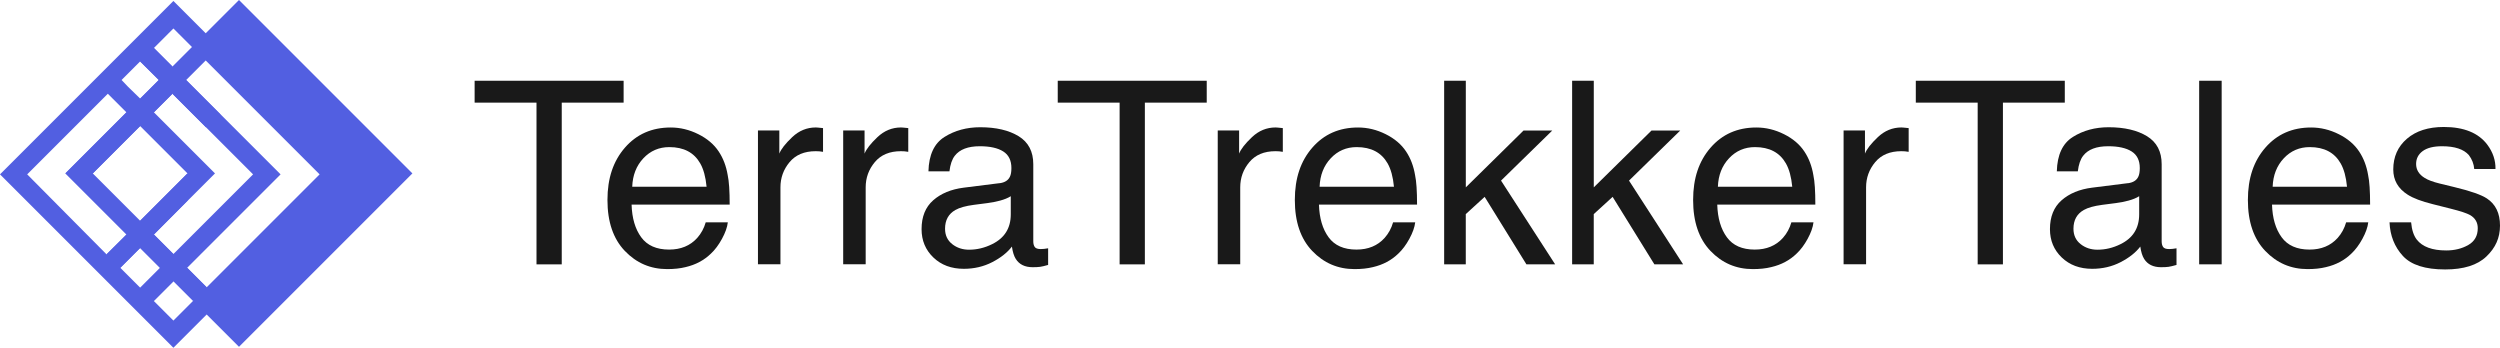
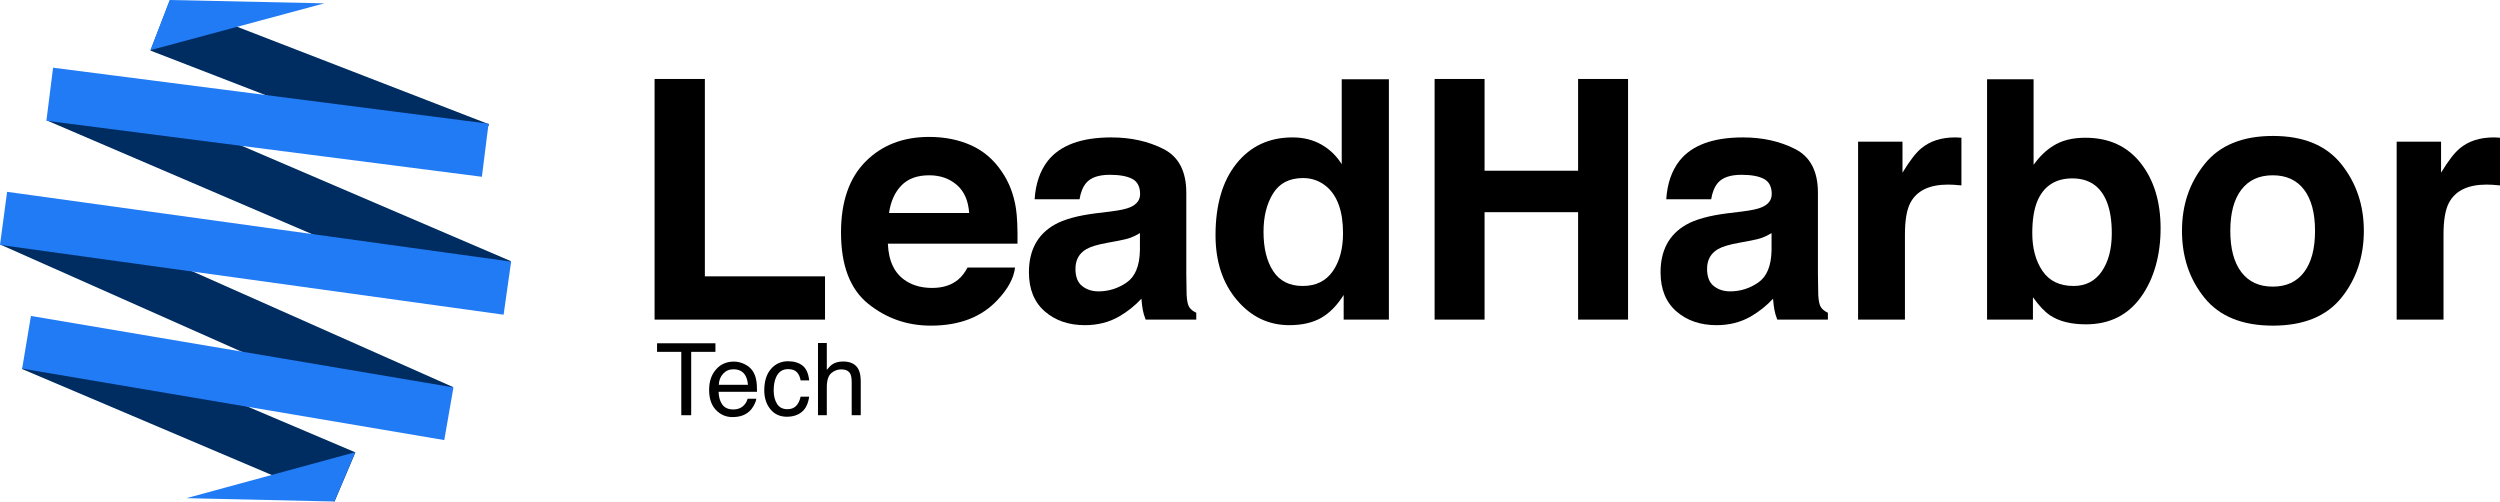
- <svg xmlns="http://www.w3.org/2000/svg" id="Capa_2" data-name="Capa 2" viewBox="0 0 6763.35 940.83">
+ <svg xmlns="http://www.w3.org/2000/svg" id="Capa_2" data-name="Capa 2" viewBox="0 0 4513.72 905.74">
  <defs>
    <style>
      .cls-1 {
-         fill: #525fe1;
+         fill: #000;
      }

-       .cls-1, .cls-2 {
+       .cls-1, .cls-2, .cls-3 {
        stroke-width: 0px;
      }

-       .cls-3 {
+       .cls-2 {
+         fill: #217bf4;
+       }
+ 
+       .cls-4 {
        isolation: isolate;
      }

-       .cls-2 {
-         fill: #191919;
+       .cls-3 {
+         fill: #002d61;
      }
    </style>
  </defs>
  <g id="Capa_1-2" data-name="Capa 1">
-     <g id="Capa_1-2" data-name="Capa 1-2">
-       <g id="Tech_Properties" data-name="Tech Properties">
-         <g class="cls-3">
-           <path class="cls-2" d="M1687.09,218.46v59.2h-167.39v437.53h-68.29v-437.53h-167.39v-59.2h403.08Z" />
-           <path class="cls-2" d="M1889.2,363c24.15,12.03,42.5,27.7,55.13,46.83,12.2,18.26,20.25,39.55,24.32,63.88,3.64,16.7,5.37,43.28,5.37,79.8h-265.37c1.13,36.79,9.78,66.21,26.05,88.37,16.27,22.24,41.37,33.32,75.39,33.32,31.76,0,57.13-10.47,76.08-31.42,10.82-12.2,18.44-26.23,23.02-42.24h59.81c-1.56,13.33-6.84,28.13-15.75,44.49-8.91,16.36-18.87,29.69-29.95,40.07-18.52,18-41.37,30.21-68.64,36.53-14.63,3.64-31.25,5.37-49.68,5.37-45.09,0-83.26-16.36-114.6-49.16-31.33-32.8-47-78.68-47-137.79s15.75-105.34,47.34-141.69c31.59-36.27,72.79-54.44,123.77-54.44,25.71,0,50.63,6.06,74.7,18.09h0ZM1911.53,505.12c-2.51-26.4-8.22-47.43-17.22-63.18-16.7-29.25-44.49-43.97-83.52-43.97-27.96,0-51.41,10.13-70.28,30.29-18.96,20.17-29,45.79-30.12,76.95h201.15v-.09Z" />
-           <path class="cls-2" d="M2050.53,352.96h57.82v62.58c4.76-12.2,16.36-27,34.79-44.49,18.44-17.48,39.81-26.23,63.88-26.23,1.13,0,3.03.09,5.71.35,2.68.26,7.36.69,13.85,1.38v64.22c-3.64-.69-6.92-1.13-9.95-1.38-3.03-.26-6.4-.35-9.95-.35-30.64,0-54.18,9.87-70.63,29.6-16.45,19.73-24.67,42.41-24.67,68.12v208.25h-60.85v-362.14.09Z" />
-           <path class="cls-2" d="M2281.11,352.96h57.82v62.58c4.76-12.2,16.36-27,34.79-44.49,18.44-17.48,39.81-26.23,63.88-26.23,1.13,0,3.03.09,5.71.35,2.68.26,7.36.69,13.85,1.38v64.22c-3.64-.69-6.92-1.13-9.95-1.38-3.03-.26-6.4-.35-9.95-.35-30.64,0-54.18,9.87-70.63,29.6-16.45,19.73-24.67,42.41-24.67,68.12v208.25h-60.85v-362.14.09Z" />
-           <path class="cls-2" d="M2704.09,495.69c13.93-1.82,23.37-7.62,28.04-17.57,2.68-5.37,4.07-13.16,4.07-23.37,0-20.77-7.36-35.75-22.16-45.09-14.8-9.35-35.92-14.02-63.36-14.02-31.77,0-54.36,8.57-67.6,25.71-7.44,9.43-12.29,23.54-14.54,42.24h-56.78c1.13-44.66,15.58-75.65,43.45-93.13,27.87-17.48,60.15-26.23,96.85-26.23,42.58,0,77.21,8.14,103.78,24.32,26.4,16.27,39.55,41.46,39.55,75.73v208.59c0,6.32,1.3,11.43,3.89,15.23,2.6,3.81,8.05,5.71,16.36,5.71,2.68,0,5.71-.17,9.09-.52,3.38-.35,7.01-.87,10.82-1.56v45.01c-9.43,2.68-16.7,4.41-21.64,5.11-4.93.69-11.68,1.04-20.25,1.04-20.95,0-36.18-7.44-45.61-22.33-4.93-7.88-8.48-19.04-10.47-33.5-12.38,16.27-30.21,30.29-53.4,42.24-23.2,11.94-48.82,17.92-76.77,17.92-33.58,0-61.02-10.21-82.31-30.64-21.29-20.43-31.94-45.96-31.94-76.6,0-33.58,10.47-59.64,31.42-78.07,20.95-18.44,48.47-29.86,82.49-34.19l97.03-12.2v.17ZM2575.91,660.31c12.81,10.13,28.04,15.23,45.61,15.23,21.38,0,42.15-4.93,62.23-14.89,33.84-16.45,50.72-43.36,50.72-80.84v-48.99c-7.44,4.76-17.05,8.66-28.74,11.86-11.68,3.2-23.2,5.37-34.45,6.75l-36.87,4.76c-22.07,2.94-38.69,7.53-49.68,13.85-18.7,10.56-28.04,27.52-28.04,50.72,0,17.57,6.4,31.42,19.3,41.55h-.09Z" />
-           <path class="cls-2" d="M3264.61,218.46v59.2h-167.39v437.53h-68.29v-437.53h-167.39v-59.2h403.08Z" />
-           <path class="cls-2" d="M3294.39,352.96h57.82v62.58c4.76-12.2,16.36-27,34.79-44.49,18.44-17.48,39.81-26.23,63.88-26.23,1.13,0,3.03.09,5.71.35,2.68.26,7.36.69,13.85,1.38v64.22c-3.64-.69-6.92-1.13-9.95-1.38s-6.4-.35-9.95-.35c-30.64,0-54.18,9.87-70.63,29.6-16.45,19.73-24.67,42.41-24.67,68.12v208.25h-60.85v-362.14.09Z" />
-           <path class="cls-2" d="M3748.79,363c24.15,12.03,42.5,27.7,55.13,46.83,12.2,18.26,20.25,39.55,24.32,63.88,3.64,16.7,5.37,43.28,5.37,79.8h-265.37c1.13,36.79,9.78,66.21,26.05,88.37,16.27,22.24,41.37,33.32,75.39,33.32,31.77,0,57.13-10.47,76.08-31.42,10.82-12.2,18.44-26.23,23.02-42.24h59.81c-1.56,13.33-6.84,28.13-15.75,44.49-8.91,16.36-18.87,29.69-29.95,40.07-18.52,18-41.37,30.21-68.64,36.53-14.63,3.64-31.25,5.37-49.68,5.37-45.09,0-83.26-16.36-114.6-49.16-31.33-32.8-47-78.68-47-137.79s15.75-105.34,47.34-141.69c31.59-36.27,72.79-54.44,123.77-54.44,25.71,0,50.63,6.06,74.7,18.09h0ZM3771.12,505.12c-2.51-26.4-8.22-47.43-17.22-63.18-16.7-29.25-44.49-43.97-83.52-43.97-27.96,0-51.41,10.13-70.28,30.29-18.96,20.17-29,45.79-30.12,76.95h201.15v-.09Z" />
-           <path class="cls-2" d="M3907.01,218.46h58.51v288.4l156.23-153.8h77.72l-138.66,135.54,146.36,226.51h-77.72l-112.95-182.54-51.07,46.65v135.89h-58.51V218.46h.09Z" />
-           <path class="cls-2" d="M4253.22,218.46h58.51v288.4l156.23-153.8h77.72l-138.66,135.54,146.36,226.51h-77.72l-112.95-182.54-51.07,46.65v135.89h-58.51V218.46h.09Z" />
-           <path class="cls-2" d="M4826.29,363c24.15,12.03,42.5,27.7,55.13,46.83,12.2,18.26,20.25,39.55,24.32,63.88,3.64,16.7,5.37,43.28,5.37,79.8h-265.37c1.13,36.79,9.78,66.21,26.05,88.37,16.27,22.24,41.37,33.32,75.39,33.32,31.76,0,57.12-10.47,76.08-31.42,10.82-12.2,18.44-26.23,23.02-42.24h59.81c-1.56,13.33-6.84,28.13-15.75,44.49-8.92,16.36-18.87,29.69-29.95,40.07-18.52,18-41.37,30.21-68.64,36.53-14.63,3.64-31.25,5.37-49.68,5.37-45.09,0-83.26-16.36-114.6-49.16-31.33-32.8-47-78.68-47-137.79s15.75-105.34,47.34-141.69c31.59-36.27,72.79-54.44,123.77-54.44,25.71,0,50.63,6.06,74.7,18.09h0ZM4848.62,505.12c-2.51-26.4-8.22-47.43-17.22-63.18-16.7-29.25-44.49-43.97-83.52-43.97-27.96,0-51.41,10.13-70.28,30.29-18.96,20.17-29,45.79-30.12,76.95h201.15v-.09Z" />
-           <path class="cls-2" d="M4987.54,352.96h57.82v62.58c4.76-12.2,16.36-27,34.79-44.49,18.44-17.48,39.81-26.23,63.88-26.23,1.13,0,3.03.09,5.71.35,2.68.26,7.36.69,13.85,1.38v64.22c-3.64-.69-6.92-1.13-9.95-1.38-3.03-.26-6.4-.35-9.95-.35-30.64,0-54.18,9.87-70.63,29.6-16.45,19.73-24.67,42.41-24.67,68.12v208.25h-60.85v-362.14.09Z" />
-           <path class="cls-2" d="M5585.97,218.46v59.2h-167.39v437.53h-68.29v-437.53h-167.39v-59.2h403.08Z" />
-           <path class="cls-2" d="M5756.74,495.69c13.93-1.82,23.37-7.62,28.04-17.57,2.68-5.37,4.07-13.16,4.07-23.37,0-20.77-7.36-35.75-22.16-45.09-14.8-9.35-35.92-14.02-63.36-14.02-31.76,0-54.36,8.57-67.6,25.71-7.44,9.43-12.29,23.54-14.54,42.24h-56.78c1.13-44.66,15.58-75.65,43.45-93.13,27.87-17.48,60.15-26.23,96.85-26.23,42.58,0,77.21,8.14,103.78,24.32,26.4,16.27,39.55,41.46,39.55,75.73v208.59c0,6.32,1.3,11.43,3.89,15.23,2.6,3.81,8.05,5.71,16.36,5.71,2.68,0,5.71-.17,9.09-.52,3.38-.35,7.01-.87,10.82-1.56v45.01c-9.43,2.68-16.7,4.41-21.64,5.11-4.93.69-11.68,1.04-20.25,1.04-20.95,0-36.18-7.44-45.61-22.33-4.93-7.88-8.48-19.04-10.47-33.5-12.38,16.27-30.21,30.29-53.4,42.24-23.2,11.94-48.82,17.92-76.77,17.92-33.58,0-61.02-10.21-82.31-30.64-21.29-20.43-31.94-45.96-31.94-76.6,0-33.58,10.47-59.64,31.42-78.07,20.95-18.44,48.47-29.86,82.49-34.19l97.03-12.2v.17ZM5628.64,660.31c12.81,10.13,28.04,15.23,45.61,15.23,21.38,0,42.15-4.93,62.23-14.89,33.84-16.45,50.72-43.36,50.72-80.84v-48.99c-7.44,4.76-17.05,8.66-28.74,11.86-11.68,3.2-23.2,5.37-34.45,6.75l-36.87,4.76c-22.07,2.94-38.69,7.53-49.68,13.85-18.7,10.56-28.04,27.52-28.04,50.72,0,17.57,6.4,31.42,19.3,41.55h-.09Z" />
-           <path class="cls-2" d="M5949.49,218.46h60.85v496.64h-60.85V218.46Z" />
-           <path class="cls-2" d="M6327.12,363c24.15,12.03,42.5,27.7,55.13,46.83,12.2,18.26,20.25,39.55,24.32,63.88,3.64,16.7,5.37,43.28,5.37,79.8h-265.37c1.13,36.79,9.78,66.21,26.05,88.37,16.27,22.24,41.37,33.32,75.39,33.32,31.76,0,57.12-10.47,76.08-31.42,10.82-12.2,18.44-26.23,23.02-42.24h59.81c-1.56,13.33-6.84,28.13-15.75,44.49-8.92,16.36-18.87,29.69-29.95,40.07-18.52,18-41.37,30.21-68.64,36.53-14.63,3.64-31.25,5.37-49.68,5.37-45.09,0-83.26-16.36-114.6-49.16-31.33-32.8-47-78.68-47-137.79s15.75-105.34,47.34-141.69c31.59-36.27,72.79-54.44,123.77-54.44,25.71,0,50.63,6.06,74.7,18.09h0ZM6349.45,505.12c-2.51-26.4-8.22-47.43-17.22-63.18-16.7-29.25-44.49-43.97-83.52-43.97-27.96,0-51.41,10.13-70.28,30.29-18.96,20.17-29,45.79-30.12,76.95h201.15v-.09Z" />
-           <path class="cls-2" d="M6522.9,601.46c1.82,20.25,6.84,35.83,15.23,46.65,15.32,19.65,41.89,29.43,79.8,29.43,22.5,0,42.41-4.93,59.55-14.71,17.14-9.78,25.71-24.93,25.71-45.44,0-15.58-6.84-27.35-20.6-35.49-8.83-4.93-26.14-10.73-52.11-17.22l-48.38-12.2c-30.9-7.62-53.66-16.27-68.29-25.71-26.14-16.45-39.21-39.21-39.21-68.29,0-34.28,12.38-61.97,37.04-83.18,24.67-21.21,57.9-31.77,99.54-31.77,54.53,0,93.91,16.01,117.97,48.04,15.06,20.25,22.42,42.15,21.98,65.61h-57.47c-1.13-13.76-5.97-26.23-14.54-37.56-14.02-16.01-38.17-23.98-72.7-23.98-23.02,0-40.42,4.41-52.28,13.16-11.86,8.74-17.74,20.43-17.74,34.79,0,15.75,7.79,28.39,23.37,37.91,9,5.63,22.33,10.56,39.9,14.89l40.25,9.78c43.71,10.56,73.05,20.86,87.94,30.73,23.63,15.58,35.49,39.99,35.49,73.4s-12.2,60.07-36.7,83.52c-24.49,23.46-61.71,35.14-111.74,35.14-53.84,0-92.01-12.2-114.42-36.7-22.42-24.49-34.45-54.7-36.01-90.79h58.51-.09Z" />
-         </g>
-         <g>
-           <path class="cls-1" d="M0,471.71l469.12,469.12,90.02-90.02,87.42,87.42,469.12-469.12L646.55,0l-90.02,90.02L469.12,2.6,3.46,468.25l-3.46,3.46ZM416.32,634.43l165.32-165.32-165.32-165.32,50.2-50.2,215.52,215.52,2.6,2.6-215.52,215.52-52.8-52.8ZM432.77,724.45l-53.66,53.66-53.66-53.66,53.66-53.66,53.66,53.66ZM379.1,597.22l-128.1-128.1,128.1-128.1,128.1,128.1-128.1,128.1ZM346.21,234.56l-17.31-18.18,50.2-50.2,50.2,50.2-50.2,50.2-32.89-32.02h0ZM519.32,127.23l-52.8,52.8-50.2-50.2,52.8-52.8,50.2,50.2ZM559.13,777.25l-52.8-52.8,252.74-252.74-255.33-255.33,52.8-52.8,305.53,305.53,2.6,2.6s-305.53,305.53-305.53,305.53ZM469.12,867.26l-52.8-52.8,53.66-53.66,52.8,52.8-53.66,53.66ZM73.57,471.71l2.6-2.6,215.52-215.52h0l17.31,17.31,32.89,32.89-165.32,165.32,165.32,165.32-53.66,53.66-214.65-216.38Z" />
-           <polygon class="cls-1" points="379.1 670.79 342.75 634.43 289.09 687.23 325.44 724.45 379.1 670.79" />
-           <polygon class="cls-1" points="416.32 634.43 379.1 597.22 507.2 469.12 507.2 542.69 416.32 634.43" />
-           <polygon class="cls-1" points="469.12 687.23 432.77 724.45 379.1 670.79 416.32 634.43 469.12 687.23" />
-           <polygon class="cls-1" points="506.34 724.45 469.12 760.8 521.92 813.6 559.13 777.25 506.34 724.45" />
-           <polygon class="cls-1" points="416.32 303.8 379.1 267.45 430.17 216.38 466.52 253.6 416.32 303.8" />
-           <polygon class="cls-1" points="379.1 341.02 342.75 303.8 177.43 469.12 251 469.12 379.1 341.02" />
-           <polygon class="cls-1" points="502.87 216.38 466.52 253.6 557.4 344.48 596.35 309.86 502.87 216.38" />
-           <polygon class="cls-1" points="466.52 180.03 430.17 216.38 379.1 166.18 416.32 129.83 466.52 180.03" />
-         </g>
-       </g>
+     <g class="cls-4">
+       <path class="cls-1" d="M1291.71,619.78v15.47h-43.77v114.42h-17.86v-114.42h-43.77v-15.47h105.4Z" />
+       <path class="cls-1" d="M1344.59,657.58c6.31,3.15,11.11,7.24,14.41,12.25,3.18,4.78,5.31,10.35,6.37,16.71.94,4.36,1.42,11.32,1.42,20.87h-69.41c.29,9.61,2.56,17.32,6.81,23.12,4.25,5.81,10.82,8.71,19.72,8.71,8.31,0,14.94-2.74,19.9-8.22,2.83-3.18,4.83-6.87,6.01-11.05h15.65c-.41,3.48-1.78,7.35-4.11,11.63-2.33,4.27-4.94,7.77-7.83,10.48-4.83,4.72-10.82,7.9-17.95,9.55-3.83.94-8.17,1.41-13,1.41-11.79,0-21.78-4.29-29.98-12.87-8.2-8.58-12.29-20.59-12.29-36.03s4.13-27.56,12.38-37.05c8.25-9.49,19.04-14.24,32.36-14.24,6.72,0,13.23,1.58,19.54,4.73ZM1350.42,694.77c-.65-6.9-2.15-12.41-4.51-16.54-4.36-7.66-11.64-11.5-21.84-11.5-7.31,0-13.44,2.64-18.39,7.91-4.95,5.28-7.58,11.98-7.87,20.12h52.61Z" />
+       <path class="cls-1" d="M1448.89,660.01c6.69,5.19,10.71,14.12,12.07,26.79h-15.47c-.94-5.84-3.09-10.68-6.46-14.55-3.36-3.86-8.75-5.79-16.18-5.79-10.14,0-17.39,4.95-21.75,14.86-2.83,6.43-4.24,14.36-4.24,23.79s2,17.48,6.01,23.96c4.01,6.49,10.32,9.73,18.92,9.73,6.6,0,11.83-2.02,15.7-6.06,3.86-4.04,6.53-9.56,8-16.58h15.47c-1.77,12.56-6.19,21.74-13.26,27.54-7.07,5.81-16.12,8.71-27.15,8.71-12.38,0-22.25-4.52-29.62-13.57-7.37-9.05-11.05-20.35-11.05-33.91,0-16.62,4.04-29.56,12.11-38.82,8.08-9.25,18.36-13.88,30.86-13.88,10.67,0,19.35,2.59,26.04,7.78Z" />
+       <path class="cls-1" d="M1476.87,619.34h15.92v48.46c3.77-4.78,7.16-8.14,10.17-10.08,5.13-3.36,11.52-5.04,19.19-5.04,13.73,0,23.05,4.81,27.94,14.41,2.65,5.25,3.98,12.53,3.98,21.84v60.75h-16.36v-59.69c0-6.96-.88-12.05-2.65-15.3-2.89-5.19-8.31-7.78-16.27-7.78-6.6,0-12.59,2.27-17.95,6.81-5.37,4.54-8.05,13.12-8.05,25.73v50.23h-15.92v-130.34Z" />
+     </g>
+     <g class="cls-4">
+       <path class="cls-1" d="M1181.84,142.58h90.78v356.36h216.94v78.11h-307.72V142.58Z" />
+       <path class="cls-1" d="M1753.15,262.27c22.41,10.04,40.92,25.88,55.52,47.53,13.16,19.09,21.69,41.23,25.6,66.42,2.26,14.76,3.18,36.02,2.77,63.76h-234c1.3,32.23,12.5,54.82,33.6,67.79,12.83,8.06,28.27,12.08,46.32,12.08,19.14,0,34.68-4.91,46.64-14.74,6.52-5.31,12.29-12.67,17.29-22.11h85.76c-2.26,19.06-12.64,38.42-31.14,58.07-28.78,31.24-69.07,46.87-120.87,46.87-42.76,0-80.48-13.18-113.17-39.53-32.69-26.35-49.03-69.23-49.03-128.63,0-55.65,14.75-98.33,44.26-128.03,29.5-29.7,67.8-44.55,114.89-44.55,27.96,0,53.15,5.02,75.56,15.06ZM1627.48,334.84c-11.87,12.24-19.33,28.81-22.38,49.73h144.72c-1.53-22.3-8.99-39.22-22.38-50.77s-30-17.32-49.82-17.32c-21.56,0-38.28,6.12-50.14,18.36Z" />
+       <path class="cls-1" d="M2006.77,381.62c15.64-1.96,26.82-4.42,33.55-7.37,12.08-5.11,18.11-13.07,18.11-23.87,0-13.16-4.63-22.25-13.89-27.26-9.26-5.01-22.86-7.52-40.78-7.52-20.12,0-34.36,4.91-42.73,14.74-5.98,7.27-9.96,17.1-11.95,29.48h-81.06c1.77-28.1,9.67-51.19,23.68-69.27,22.3-28.3,60.59-42.44,114.86-42.44,35.32,0,66.7,6.98,94.14,20.93,27.43,13.95,41.15,40.28,41.15,78.99v147.38c0,10.22.19,22.6.59,37.14.59,11.01,2.26,18.47,5.01,22.4,2.75,3.93,6.88,7.18,12.38,9.73v12.38h-91.37c-2.56-6.48-4.32-12.57-5.3-18.27-.99-5.7-1.77-12.18-2.36-19.45-11.66,12.58-25.1,23.29-40.32,32.13-18.18,10.41-38.74,15.62-61.67,15.62-29.25,0-53.41-8.3-72.49-24.91-19.08-16.6-28.61-40.13-28.61-70.59,0-39.5,15.34-68.09,46.02-85.77,16.83-9.63,41.57-16.51,74.24-20.63l28.8-3.54ZM2058.14,420.82c-5.38,3.34-10.81,6.04-16.29,8.11-5.48,2.06-13,3.98-22.56,5.75l-19.12,3.54c-17.92,3.15-30.8,6.98-38.61,11.5-13.23,7.66-19.85,19.55-19.85,35.66,0,14.35,4.04,24.71,12.12,31.1,8.08,6.39,17.91,9.58,29.48,9.58,18.36,0,35.26-5.31,50.73-15.92,15.47-10.61,23.49-29.96,24.09-58.07v-31.24Z" />
+       <path class="cls-1" d="M2385.61,260.92c15.13,8.55,27.41,20.39,36.84,35.52v-153.27h85.18v433.88h-81.65v-44.51c-11.99,19.06-25.64,32.92-40.97,41.56s-34.39,12.97-57.18,12.97c-37.53,0-69.12-15.18-94.76-45.54-25.64-30.36-38.46-69.31-38.46-116.87,0-54.82,12.62-97.95,37.88-129.4,25.25-31.44,59-47.16,101.25-47.16,19.45,0,36.74,4.27,51.88,12.82ZM2406.24,489.79c12.38-17.69,18.57-40.57,18.57-68.68,0-39.3-9.92-67.4-29.77-84.3-12.19-10.21-26.33-15.33-42.44-15.33-24.57,0-42.59,9.28-54.09,27.85-11.5,18.57-17.24,41.61-17.24,69.12,0,29.67,5.84,53.4,17.54,71.18,11.69,17.79,29.42,26.68,53.2,26.68s41.85-8.84,54.23-26.53Z" />
+       <path class="cls-1" d="M2590.17,577.04V142.58h90.19v165.65h168.89v-165.65h90.19v434.46h-90.19v-193.95h-168.89v193.95h-90.19Z" />
+       <path class="cls-1" d="M3147.17,381.62c15.64-1.96,26.82-4.42,33.55-7.37,12.08-5.11,18.11-13.07,18.11-23.87,0-13.16-4.63-22.25-13.89-27.26-9.26-5.01-22.86-7.52-40.78-7.52-20.12,0-34.36,4.91-42.73,14.74-5.98,7.27-9.96,17.1-11.95,29.48h-81.06c1.77-28.1,9.67-51.19,23.68-69.27,22.3-28.3,60.59-42.44,114.86-42.44,35.32,0,66.7,6.98,94.14,20.93,27.43,13.95,41.15,40.28,41.15,78.99v147.38c0,10.22.19,22.6.59,37.14.59,11.01,2.26,18.47,5.01,22.4,2.75,3.93,6.88,7.18,12.38,9.73v12.38h-91.37c-2.56-6.48-4.32-12.57-5.3-18.27-.99-5.7-1.77-12.18-2.36-19.45-11.66,12.58-25.1,23.29-40.32,32.13-18.18,10.41-38.74,15.62-61.67,15.62-29.25,0-53.41-8.3-72.49-24.91-19.08-16.6-28.61-40.13-28.61-70.59,0-39.5,15.34-68.09,46.02-85.77,16.83-9.63,41.57-16.51,74.24-20.63l28.8-3.54ZM3198.53,420.82c-5.38,3.34-10.81,6.04-16.29,8.11-5.48,2.06-13,3.98-22.56,5.75l-19.12,3.54c-17.92,3.15-30.8,6.98-38.61,11.5-13.23,7.66-19.85,19.55-19.85,35.66,0,14.35,4.04,24.71,12.12,31.1,8.08,6.39,17.91,9.58,29.48,9.58,18.36,0,35.26-5.31,50.73-15.92,15.47-10.61,23.49-29.96,24.09-58.07v-31.24Z" />
+       <path class="cls-1" d="M3534.11,248.24c1.08.1,3.49.25,7.22.44v86.07c-5.31-.59-10.02-.98-14.15-1.18-4.13-.19-7.47-.29-10.02-.29-33.8,0-56.5,11.01-68.09,33.01-6.48,12.38-9.73,31.44-9.73,57.18v153.57h-84.59V255.76h80.17v56c12.97-21.42,24.27-36.06,33.9-43.92,15.72-13.16,36.15-19.75,61.31-19.75,1.57,0,2.9.05,3.98.15Z" />
+       <path class="cls-1" d="M3864.88,294.37c24.03,30.46,36.05,69.76,36.05,117.9s-11.85,91.28-35.55,124.09c-23.7,32.82-56.79,49.22-99.25,49.22-26.67,0-48.09-5.31-64.29-15.92-9.68-6.29-20.15-17.29-31.4-33.01v40.38h-82.83V143.17h84v154.45c10.68-14.93,22.44-26.33,35.3-34.19,15.23-9.82,34.61-14.74,58.14-14.74,42.52,0,75.79,15.23,99.82,45.69ZM3794.67,490.09c12.08-17.49,18.13-40.48,18.13-68.97,0-22.79-2.98-41.66-8.92-56.59-11.29-28.3-32.1-42.44-62.41-42.44s-51.81,13.85-63.3,41.56c-5.95,14.74-8.92,33.8-8.92,57.18,0,27.51,6.14,50.31,18.43,68.38,12.28,18.08,31,27.12,56.17,27.12,21.79,0,38.73-8.74,50.82-26.23Z" />
+       <path class="cls-1" d="M4227.22,537.74c-27.12,33.47-68.29,50.21-123.5,50.21s-96.38-16.74-123.5-50.21c-27.12-33.47-40.68-73.77-40.68-120.89s13.56-86.48,40.68-120.45,68.28-50.95,123.5-50.95,96.38,16.99,123.5,50.95,40.68,74.12,40.68,120.45-13.56,87.42-40.68,120.89ZM4160.02,491.31c13.16-17.46,19.75-42.28,19.75-74.47s-6.59-56.95-19.75-74.31c-13.17-17.36-32.03-26.05-56.59-26.05s-43.48,8.69-56.74,26.05-19.9,42.14-19.9,74.31,6.63,57,19.9,74.47,32.17,26.19,56.74,26.19,43.42-8.73,56.59-26.19Z" />
+       <path class="cls-1" d="M4506.5,248.24c1.08.1,3.49.25,7.22.44v86.07c-5.31-.59-10.02-.98-14.15-1.18-4.13-.19-7.47-.29-10.02-.29-33.8,0-56.5,11.01-68.09,33.01-6.48,12.38-9.73,31.44-9.73,57.18v153.57h-84.59V255.76h80.17v56c12.97-21.42,24.27-36.06,33.9-43.92,15.72-13.16,36.15-19.75,61.31-19.75,1.57,0,2.9.05,3.98.15Z" />
+     </g>
+     <g>
+       <rect class="cls-3" x="455.51" y="-89.96" width="96.58" height="869.25" transform="translate(-11.48 671.91) rotate(-66.8)" />
+       <rect class="cls-3" x="361.46" y="145.23" width="96.59" height="850.42" transform="translate(-277.88 713.46) rotate(-66.06)" />
+       <rect class="cls-3" x="292.47" y="435.21" width="96.59" height="612.72" transform="translate(-475 765.43) rotate(-67)" />
+       <rect class="cls-3" x="528.96" y="-151.16" width="96.59" height="618.01" transform="translate(221.67 639.2) rotate(-68.84)" />
+       <polygon class="cls-2" points="870.01 319.18 83.76 218.07 95.83 122.24 882.09 223.35 870.01 319.18" />
+       <polygon class="cls-2" points="909.25 568.19 0 442.18 12.83 346.35 922.83 472.36 909.25 568.19" />
+       <polygon class="cls-2" points="802.1 794.56 39.99 665.53 55.84 570.45 818.7 699.48 802.1 794.56" />
+       <polygon class="cls-2" points="603.65 905.48 336.53 899.44 641.38 816.44 603.65 905.48" />
+       <polygon class="cls-2" points="271.64 90.55 306.35 0 585.54 6.04 271.64 90.55" />
    </g>
  </g>
</svg>
